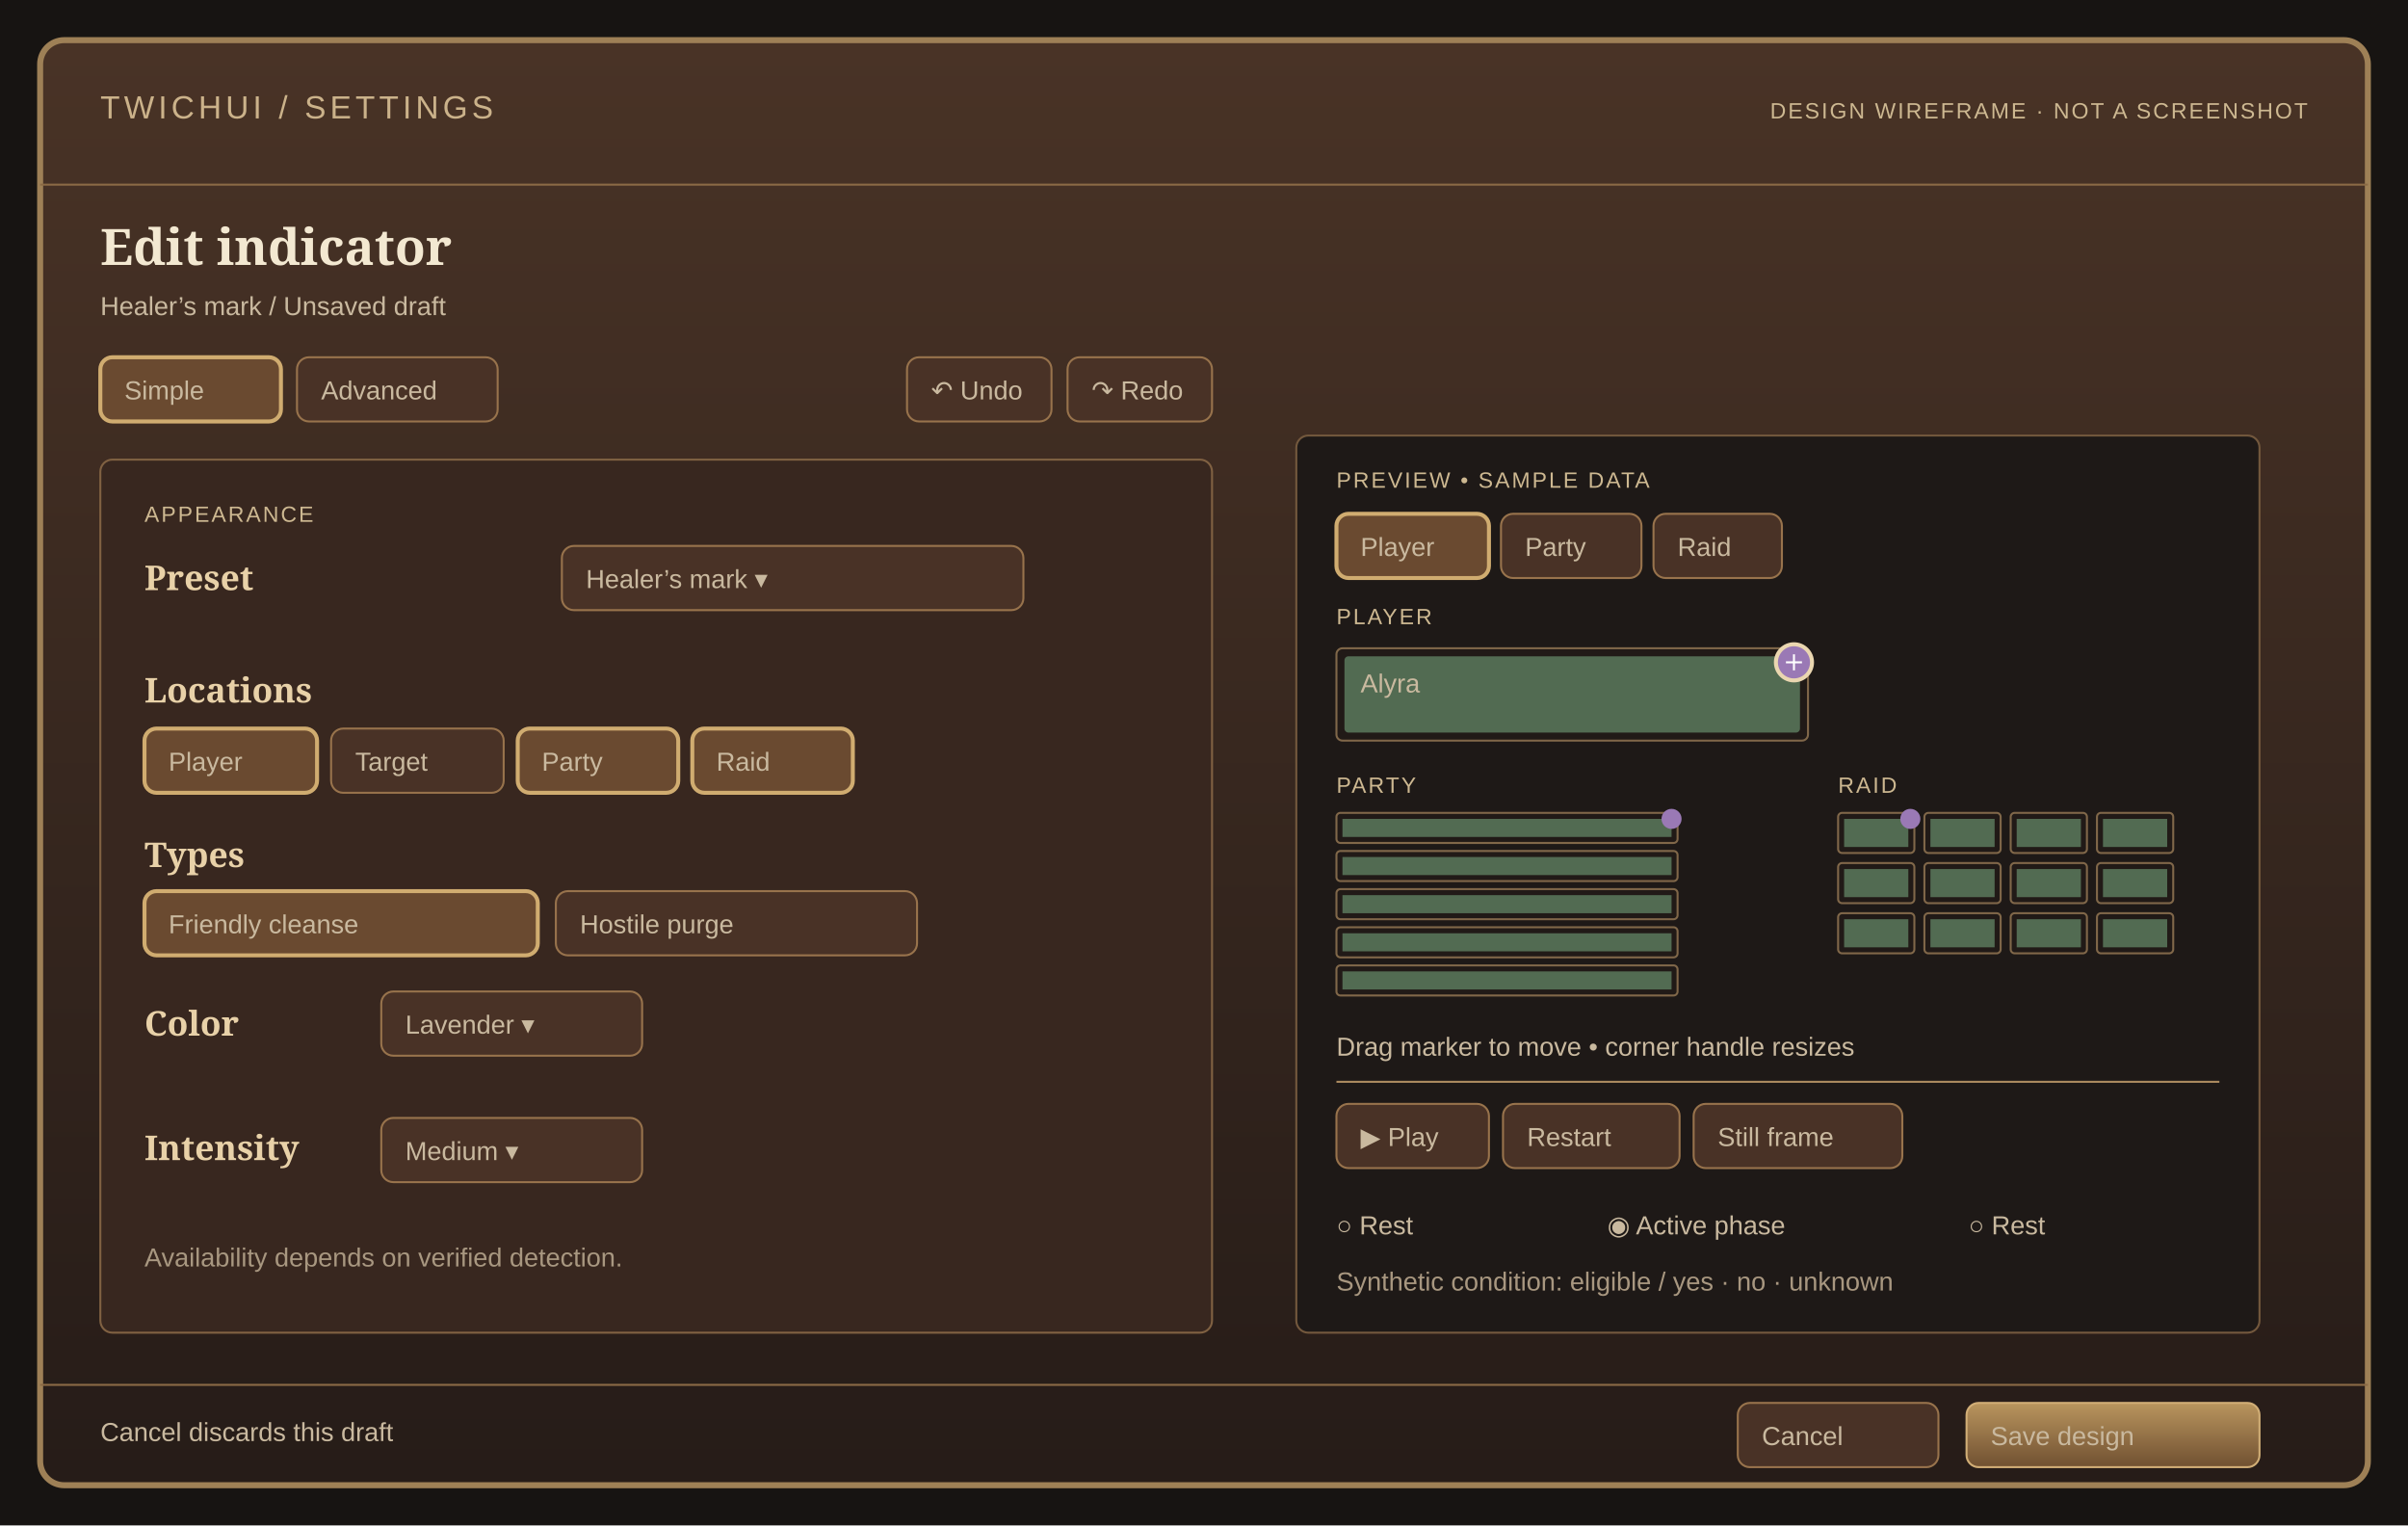
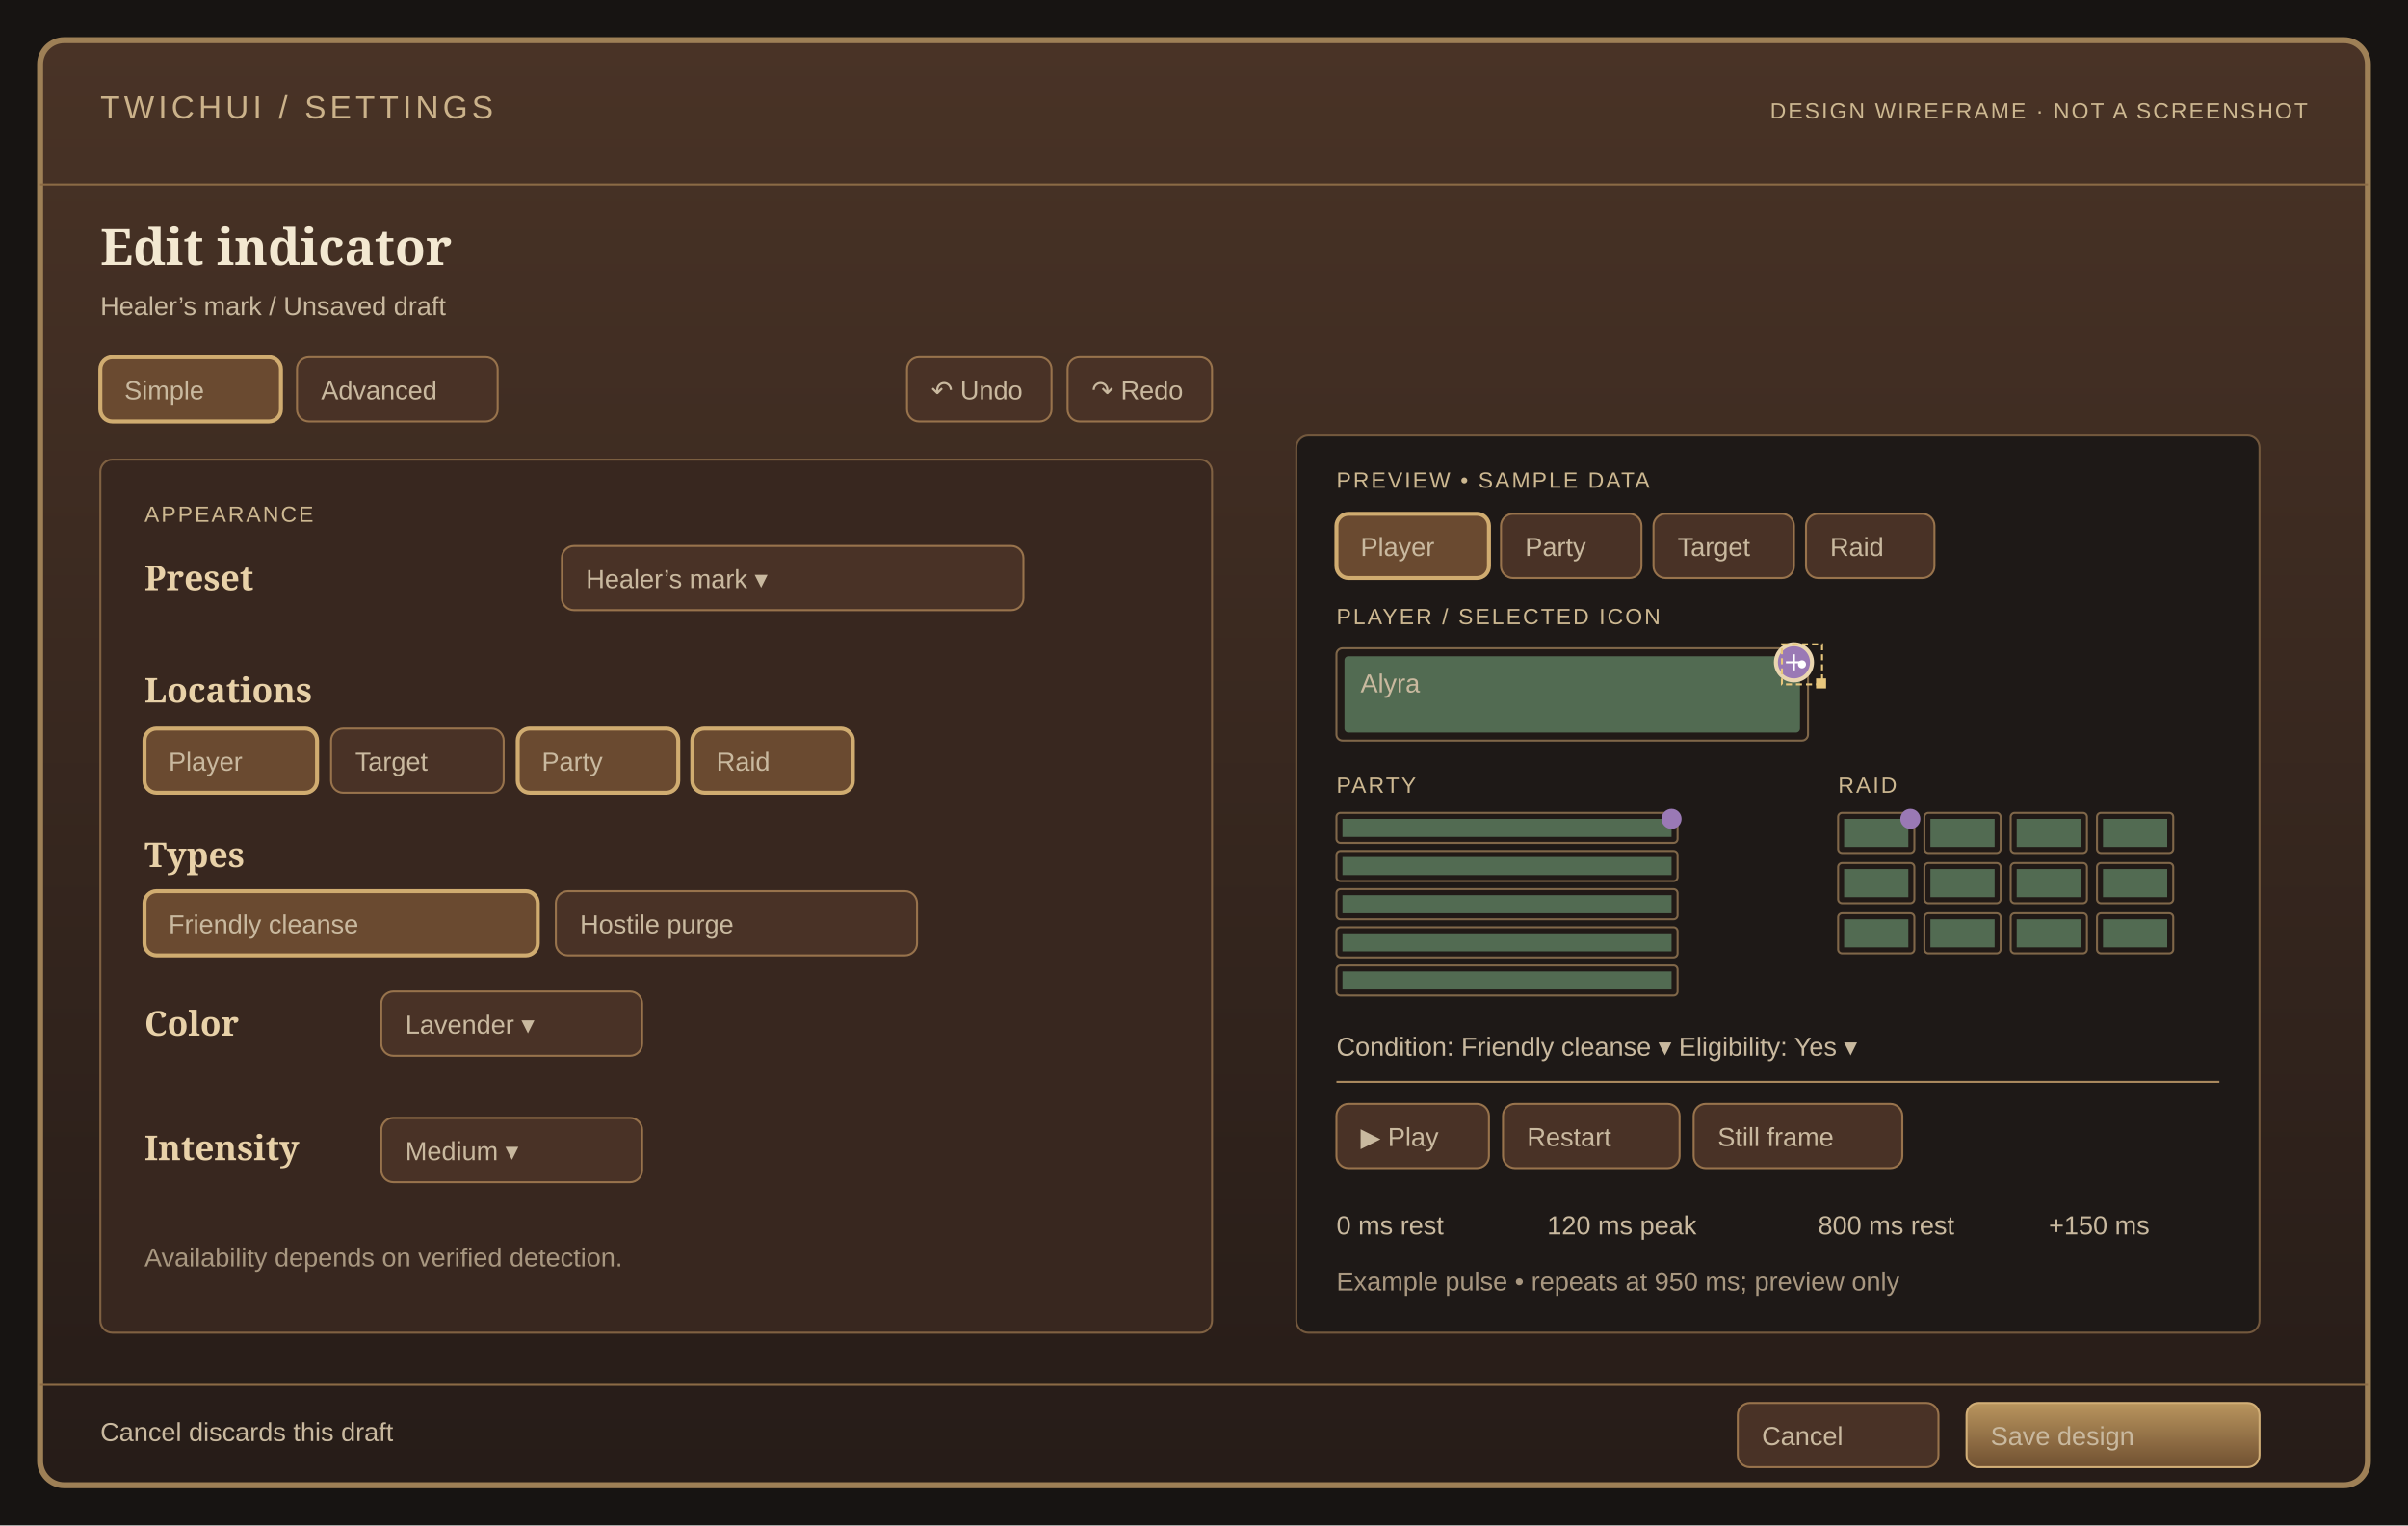
<svg xmlns="http://www.w3.org/2000/svg" width="1200" height="760" viewBox="0 0 1200 760" role="img" aria-labelledby="title desc">
  <defs>
    <linearGradient id="leather" x2="0" y2="1">
      <stop stop-color="#493326" />
      <stop offset="1" stop-color="#261c18" />
    </linearGradient>
    <linearGradient id="gold" x2="0" y2="1">
      <stop stop-color="#b9955e" />
      <stop offset="1" stop-color="#705031" />
    </linearGradient>
  </defs>
  <rect width="1200" height="760" fill="#171412" />
  <rect x="20" y="20" width="1160" height="720" rx="12" fill="url(#leather)" stroke="#9e8056" stroke-width="3" />
  <path d="M20 92H1180 M20 690H1180" stroke="#8b6a45" />
  <text x="50" y="59" class="brand">TWICHUI  /  SETTINGS</text>
  <text x="1150" y="59" text-anchor="end" class="note">DESIGN WIREFRAME · NOT A SCREENSHOT</text>
  <style>text{font-family:Arial,sans-serif;fill:#e9dec8} .brand{font-size:16px;letter-spacing:2px;fill:#cbb28a} .title{font: bold 25px Georgia,serif;fill:#f3e8d1} .head{font:bold 17px Georgia,serif;fill:#e8d1a8} .label{font-size:15px} .small{font-size:13px;fill:#c9b99f} .note{font-size:11px;letter-spacing:1px;fill:#cdb891} .muted{fill:#a89780;font-size:13px} .card{fill:#38271f;stroke:#806142} .well{fill:#1e1917;stroke:#73583d} .input{fill:#211a17;stroke:#806749} .btn{fill:#493226;stroke:#98734c} .selected{fill:#6a4a30;stroke:#d0ac70;stroke-width:2} .gold{fill:url(#gold);stroke:#d1ae76} .green{fill:#526b52} .purple{fill:#9a79b5} .line{stroke:#ab8a5f;stroke-width:1} </style>
  <text x="50" y="132" class="title">Edit indicator</text>
  <text x="50" y="157" class="small">Healer’s mark  /  Unsaved draft</text>
  <rect x="50" y="178" width="90" height="32" rx="6" class="selected" />
  <text x="62" y="199" class="small">Simple</text>
  <rect x="148" y="178" width="100" height="32" rx="6" class="btn" />
  <text x="160" y="199" class="small">Advanced</text>
  <rect x="452" y="178" width="72" height="32" rx="6" class="btn" />
  <text x="464" y="199" class="small">↶ Undo</text>
  <rect x="532" y="178" width="72" height="32" rx="6" class="btn" />
  <text x="544" y="199" class="small">↷ Redo</text>
  <rect x="50" y="229" width="554" height="435" rx="6" class="card" />
  <text x="72" y="260" class="note">APPEARANCE</text>
  <text x="72" y="294" class="head">Preset</text>
  <rect x="280" y="272" width="230" height="32" rx="6" class="btn" />
  <text x="292" y="293" class="small">Healer’s mark  ▾</text>
  <text x="72" y="350" class="head">Locations</text>
  <rect x="72" y="363" width="86" height="32" rx="6" class="selected" />
  <text x="84" y="384" class="small">Player</text>
  <rect x="165" y="363" width="86" height="32" rx="6" class="btn" />
  <text x="177" y="384" class="small">Target</text>
  <rect x="258" y="363" width="80" height="32" rx="6" class="selected" />
  <text x="270" y="384" class="small">Party</text>
  <rect x="345" y="363" width="80" height="32" rx="6" class="selected" />
  <text x="357" y="384" class="small">Raid</text>
  <text x="72" y="432" class="head">Types</text>
  <rect x="72" y="444" width="196" height="32" rx="6" class="selected" />
  <text x="84" y="465" class="small">Friendly cleanse</text>
  <rect x="277" y="444" width="180" height="32" rx="6" class="btn" />
  <text x="289" y="465" class="small">Hostile purge</text>
  <text x="72" y="516" class="head">Color</text>
  <rect x="190" y="494" width="130" height="32" rx="6" class="btn" />
  <text x="202" y="515" class="small">Lavender  ▾</text>
  <text x="72" y="578" class="head">Intensity</text>
  <rect x="190" y="557" width="130" height="32" rx="6" class="btn" />
  <text x="202" y="578" class="small">Medium  ▾</text>
  <text x="72" y="631" class="muted">Availability depends on verified detection.</text>
  <rect x="646" y="217" width="480" height="447" rx="6" class="well" />
  <text x="666" y="243" class="note">PREVIEW  •  SAMPLE DATA</text>
  <rect x="666" y="256" width="76" height="32" rx="6" class="selected" />
  <text x="678" y="277" class="small">Player</text>
  <rect x="748" y="256" width="70" height="32" rx="6" class="btn" />
  <text x="760" y="277" class="small">Party</text>
-   <rect x="824" y="256" width="64" height="32" rx="6" class="btn" />
-   <text x="836" y="277" class="small">Raid</text>
-   <text x="666" y="311" class="note">PLAYER</text>
+   <rect x="824" y="256" width="70" height="32" rx="6" class="btn" />
+   <text x="836" y="277" class="small">Target</text>
+   <rect x="900" y="256" width="64" height="32" rx="6" class="btn" />
+   <text x="912" y="277" class="small">Raid</text>
+   <text x="666" y="311" class="note">PLAYER / SELECTED ICON</text>
  <rect x="666" y="323" width="235" height="46" rx="3" class="input" />
  <rect x="670" y="327" width="227" height="38" rx="2" class="green" />
  <text x="678" y="345" class="small">Alyra</text>
  <circle cx="894" cy="330" r="9" fill="#9a79b5" stroke="#ead6b0" stroke-width="2" />
  <path d="M890 330h8 M894 326v8" stroke="#fff" />
+   <rect x="888" y="321" width="20" height="20" fill="none" stroke="#e8c77d" stroke-dasharray="3 2" />
+   <rect x="905" y="338" width="5" height="5" fill="#e8c77d" />
+   <circle cx="898" cy="331" r="2" fill="#fff" />
  <text x="666" y="395" class="note">PARTY</text>
  <text x="916" y="395" class="note">RAID</text>
  <rect x="666" y="405" width="170" height="15" rx="2" class="input" />
  <rect x="669" y="408" width="164" height="9" class="green" />
  <circle cx="833" cy="408" r="5" class="purple" />
  <rect x="666" y="424" width="170" height="15" rx="2" class="input" />
  <rect x="669" y="427" width="164" height="9" class="green" />
  <rect x="666" y="443" width="170" height="15" rx="2" class="input" />
  <rect x="669" y="446" width="164" height="9" class="green" />
  <rect x="666" y="462" width="170" height="15" rx="2" class="input" />
  <rect x="669" y="465" width="164" height="9" class="green" />
  <rect x="666" y="481" width="170" height="15" rx="2" class="input" />
  <rect x="669" y="484" width="164" height="9" class="green" />
  <rect x="916" y="405" width="38" height="20" rx="2" class="input" />
  <rect x="919" y="408" width="32" height="14" class="green" />
  <circle cx="952" cy="408" r="5" class="purple" />
  <rect x="959" y="405" width="38" height="20" rx="2" class="input" />
  <rect x="962" y="408" width="32" height="14" class="green" />
  <rect x="1002" y="405" width="38" height="20" rx="2" class="input" />
  <rect x="1005" y="408" width="32" height="14" class="green" />
  <rect x="1045" y="405" width="38" height="20" rx="2" class="input" />
  <rect x="1048" y="408" width="32" height="14" class="green" />
  <rect x="916" y="430" width="38" height="20" rx="2" class="input" />
  <rect x="919" y="433" width="32" height="14" class="green" />
  <rect x="959" y="430" width="38" height="20" rx="2" class="input" />
  <rect x="962" y="433" width="32" height="14" class="green" />
  <rect x="1002" y="430" width="38" height="20" rx="2" class="input" />
  <rect x="1005" y="433" width="32" height="14" class="green" />
  <rect x="1045" y="430" width="38" height="20" rx="2" class="input" />
  <rect x="1048" y="433" width="32" height="14" class="green" />
  <rect x="916" y="455" width="38" height="20" rx="2" class="input" />
  <rect x="919" y="458" width="32" height="14" class="green" />
  <rect x="959" y="455" width="38" height="20" rx="2" class="input" />
  <rect x="962" y="458" width="32" height="14" class="green" />
  <rect x="1002" y="455" width="38" height="20" rx="2" class="input" />
  <rect x="1005" y="458" width="32" height="14" class="green" />
  <rect x="1045" y="455" width="38" height="20" rx="2" class="input" />
  <rect x="1048" y="458" width="32" height="14" class="green" />
-   <text x="666" y="526" class="small">Drag marker to move • corner handle resizes</text>
+   <text x="666" y="526" class="small">Condition: Friendly cleanse ▾   Eligibility: Yes ▾</text>
  <path d="M666 539h440" class="line" />
  <rect x="666" y="550" width="76" height="32" rx="6" class="btn" />
  <text x="678" y="571" class="small">▶ Play</text>
  <rect x="749" y="550" width="88" height="32" rx="6" class="btn" />
  <text x="761" y="571" class="small">Restart</text>
  <rect x="844" y="550" width="104" height="32" rx="6" class="btn" />
  <text x="856" y="571" class="small">Still frame</text>
-   <text x="666" y="615" class="small">○ Rest</text>
-   <text x="801" y="615" class="small">◉ Active phase</text>
-   <text x="981" y="615" class="small">○ Rest</text>
-   <text x="666" y="643" class="muted">Synthetic condition: eligible  /  yes · no · unknown</text>
+   <text x="666" y="615" class="small">0 ms rest</text>
+   <text x="771" y="615" class="small">120 ms peak</text>
+   <text x="906" y="615" class="small">800 ms rest</text>
+   <text x="1021" y="615" class="small">+150 ms</text>
+   <text x="666" y="643" class="muted">Example pulse • repeats at 950 ms; preview only</text>
  <text x="50" y="718" class="small">Cancel discards this draft</text>
  <rect x="866" y="699" width="100" height="32" rx="6" class="btn" />
  <text x="878" y="720" class="small">Cancel</text>
  <rect x="980" y="699" width="146" height="32" rx="6" class="gold" />
  <text x="992" y="720" class="small">Save design</text>
</svg>
